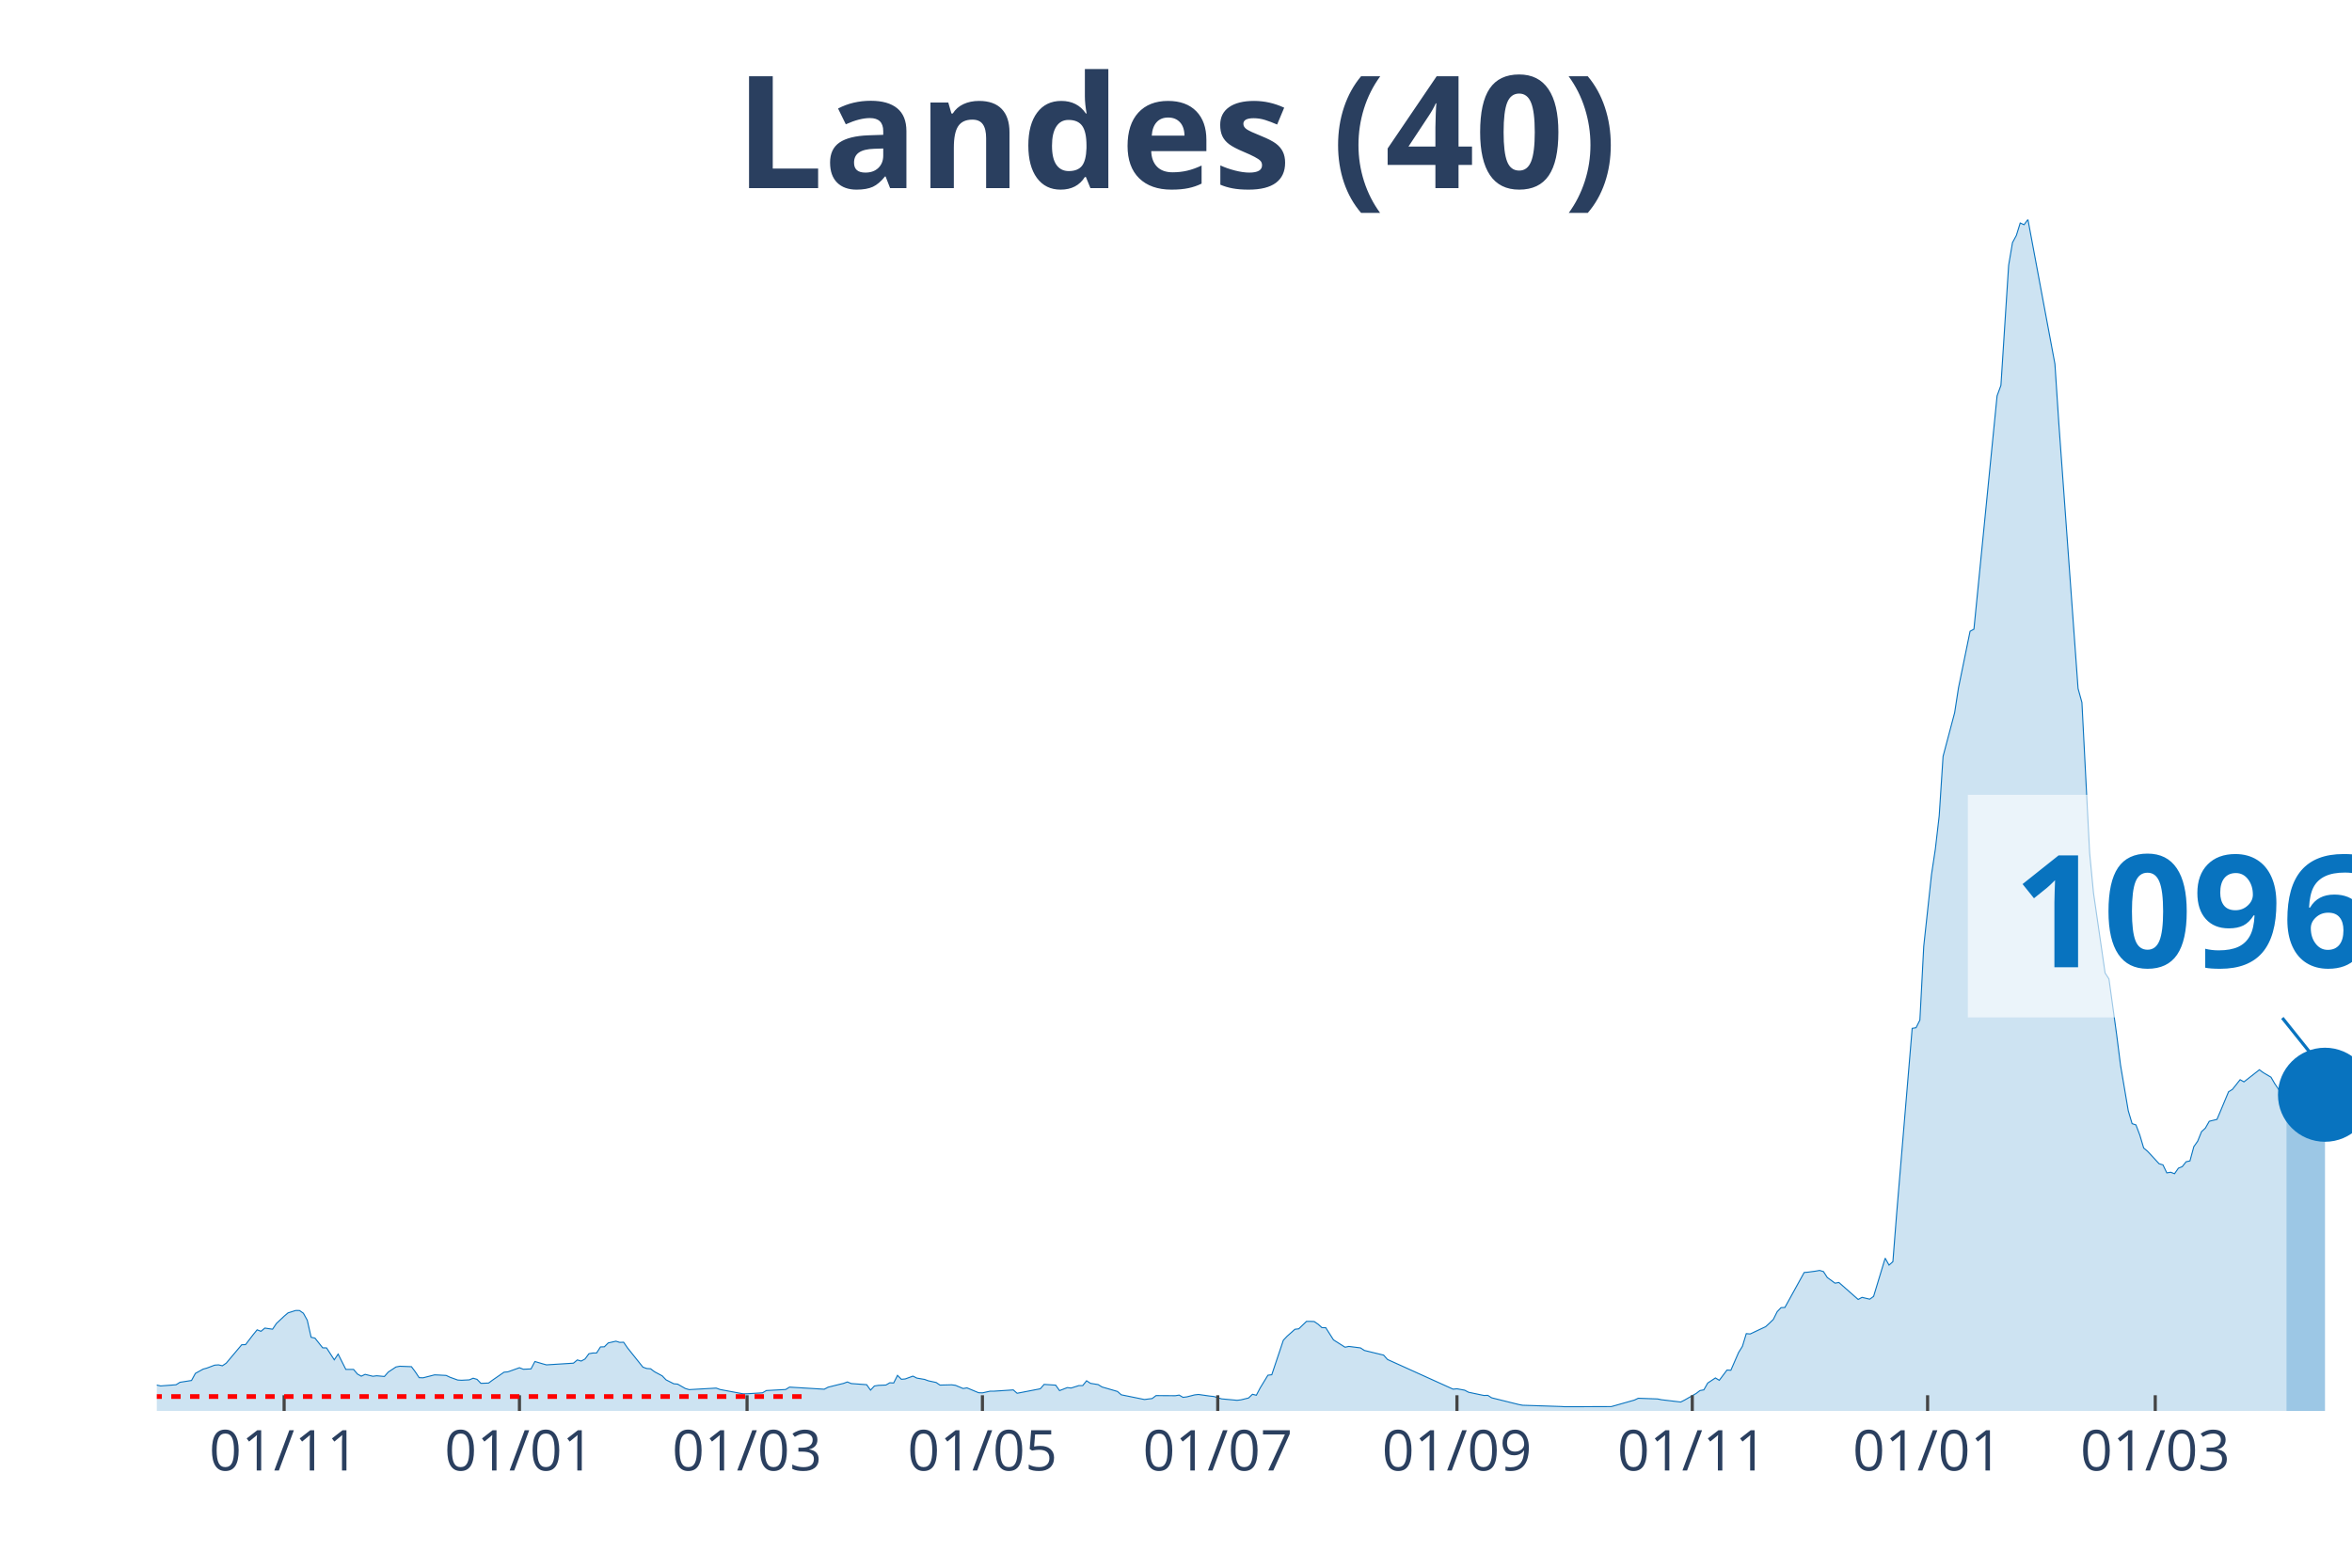
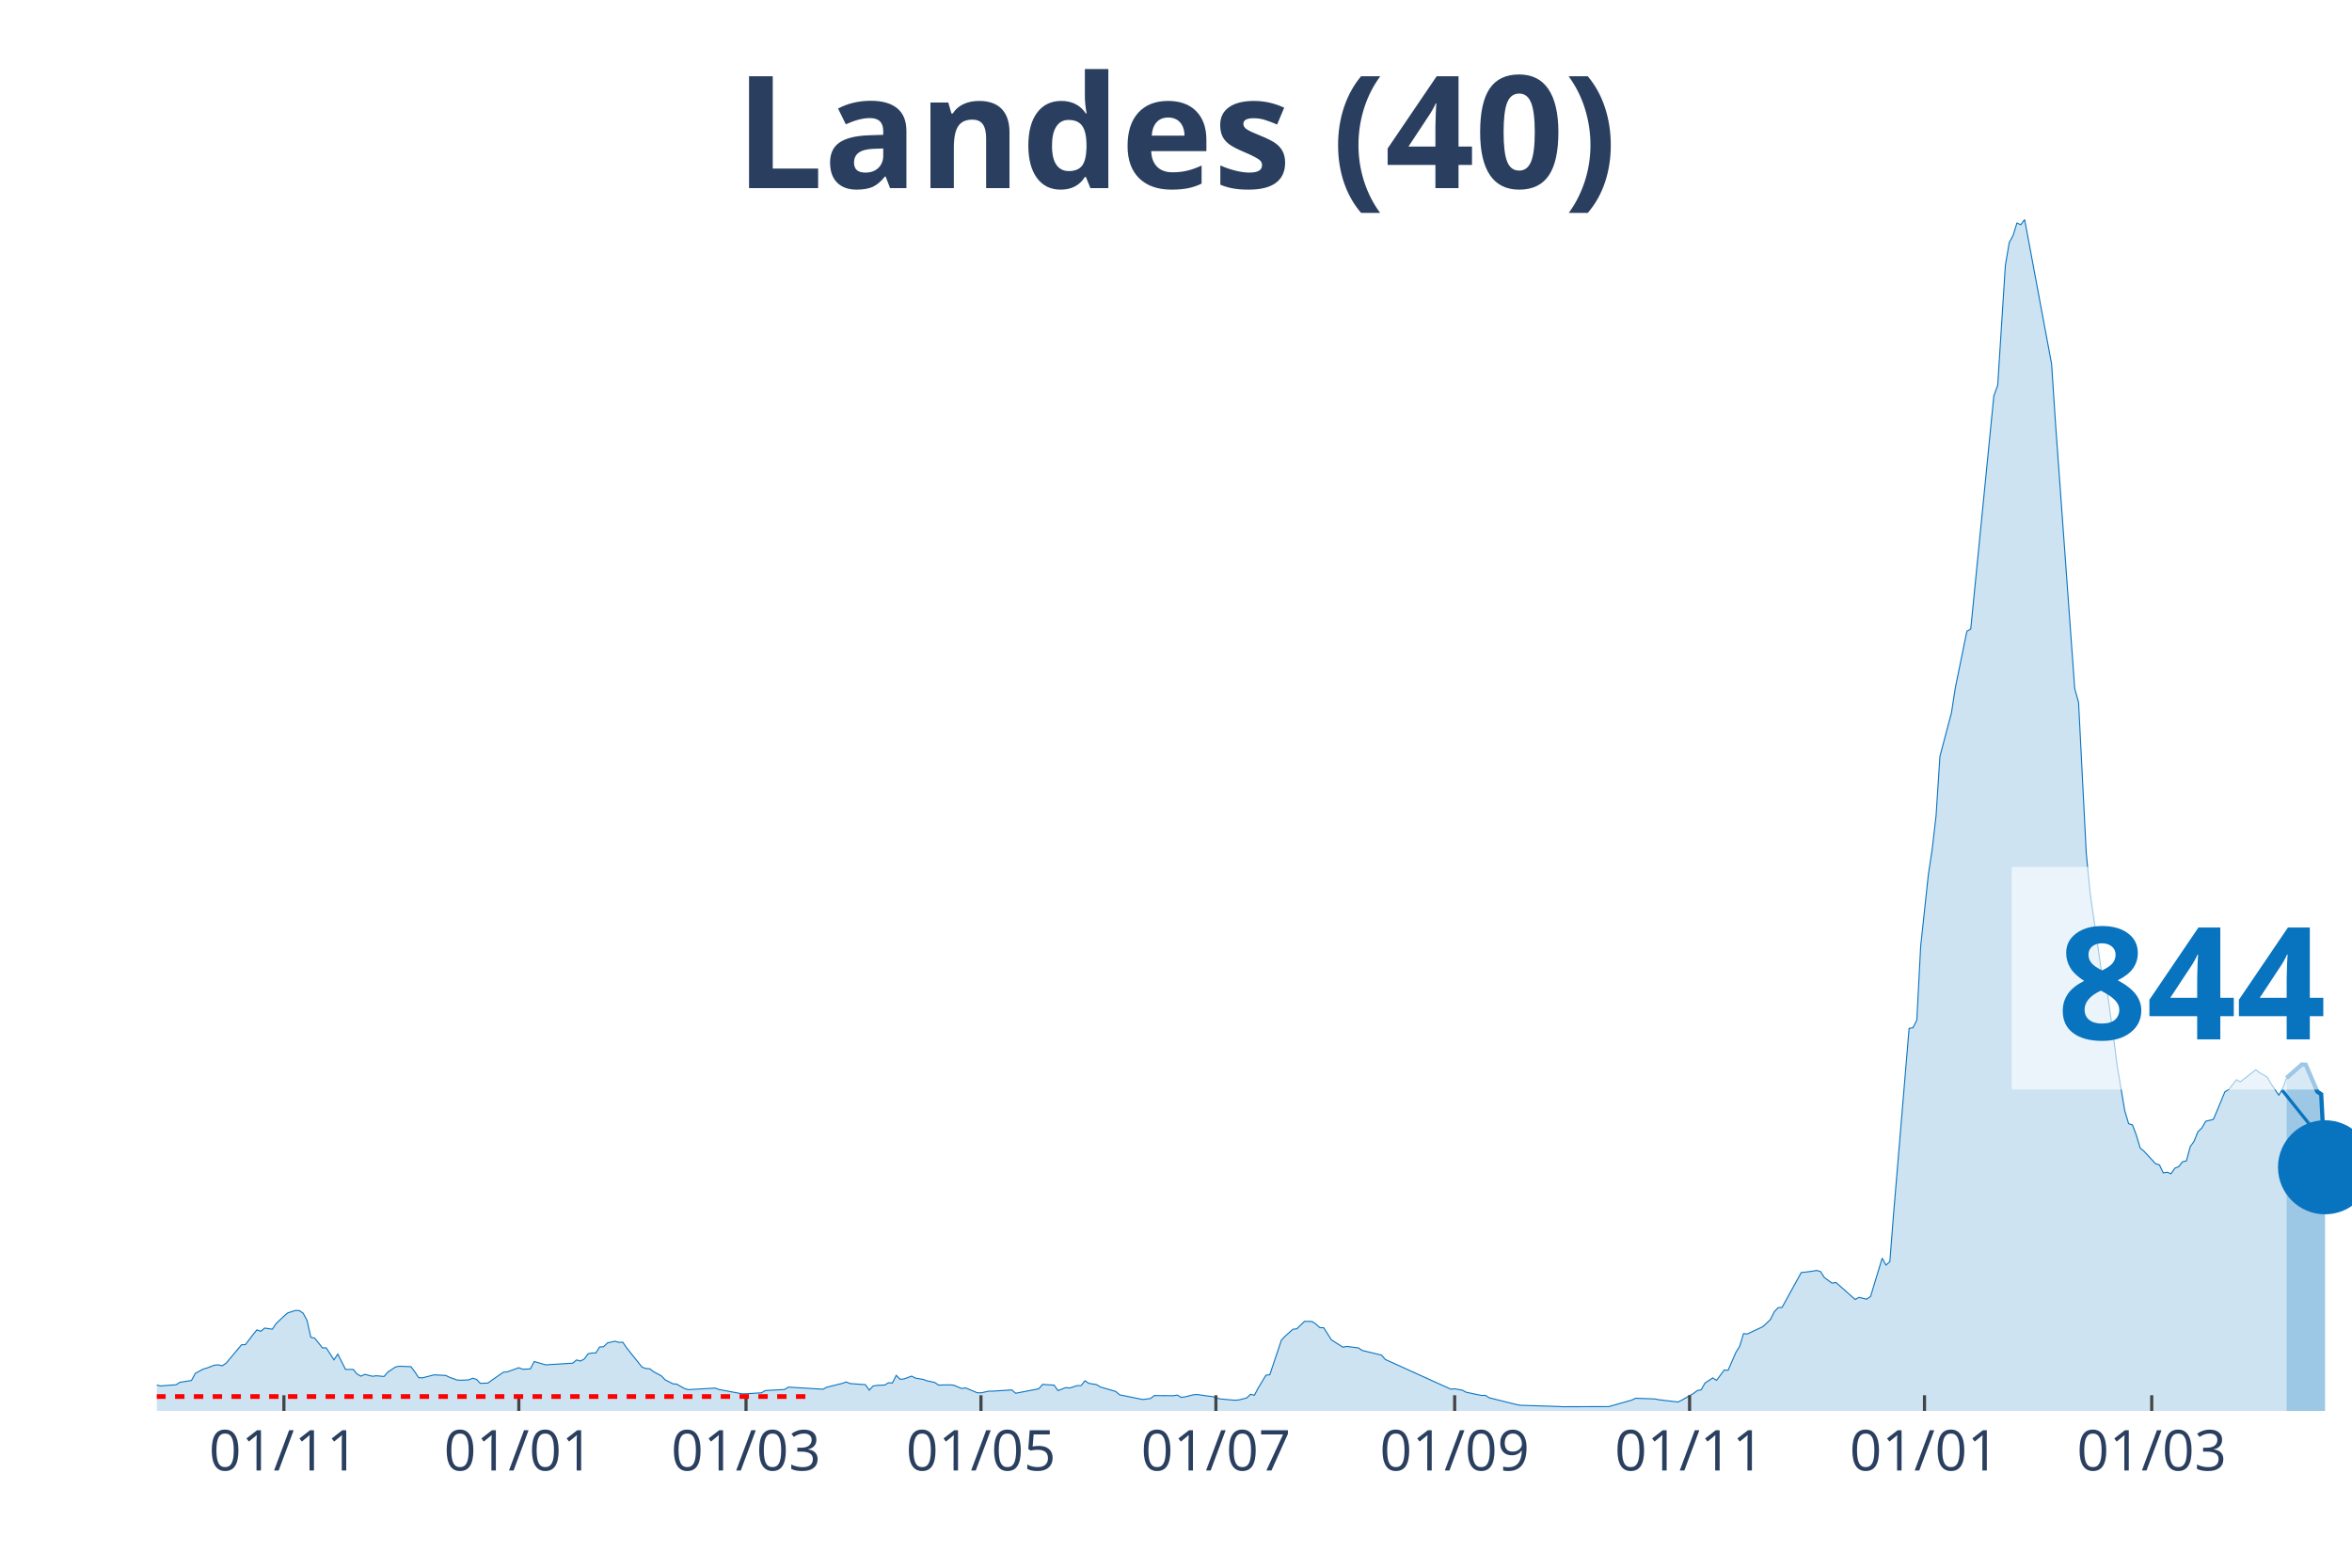
<svg xmlns="http://www.w3.org/2000/svg" class="main-svg" width="1125" height="750" style="" viewBox="0 0 750 500">
  <rect x="0" y="0" width="750" height="500" style="fill: rgb(0, 0, 0); fill-opacity: 0;" />
-   <defs id="defs-e46f60">
+   <defs id="defs-92aeee">
    <g class="clips">
-       <clipPath id="clipe46f60xyplot" class="plotclip">
+       <clipPath id="clip92aeeexyplot" class="plotclip">
        <rect width="700" height="380" />
      </clipPath>
-       <clipPath class="axesclip" id="clipe46f60x">
+       <clipPath class="axesclip" id="clip92aeeex">
        <rect x="50" y="0" width="700" height="500" />
      </clipPath>
-       <clipPath class="axesclip" id="clipe46f60y">
+       <clipPath class="axesclip" id="clip92aeeey">
        <rect x="0" y="70" width="750" height="380" />
      </clipPath>
-       <clipPath class="axesclip" id="clipe46f60xy">
+       <clipPath class="axesclip" id="clip92aeeexy">
        <rect x="50" y="70" width="700" height="380" />
      </clipPath>
    </g>
    <g class="gradients" />
  </defs>
  <g class="bglayer">
    <rect class="bg" x="50" y="70" width="700" height="380" style="fill: rgb(0, 0, 0); fill-opacity: 0; stroke-width: 0;" />
  </g>
  <g class="layer-below">
    <g class="imagelayer" />
    <g class="shapelayer" />
  </g>
  <g class="cartesianlayer">
    <g class="subplot xy">
      <g class="layer-subplot">
        <g class="shapelayer" />
        <g class="imagelayer" />
      </g>
      <g class="gridlayer">
        <g class="x">
-           <path class="xgrid crisp" transform="translate(90.6,0)" d="M0,70v380" style="stroke: rgb(255, 255, 255); stroke-opacity: 1; stroke-width: 1px;" />
-           <path class="xgrid crisp" transform="translate(165.64,0)" d="M0,70v380" style="stroke: rgb(255, 255, 255); stroke-opacity: 1; stroke-width: 1px;" />
-           <path class="xgrid crisp" transform="translate(238.22,0)" d="M0,70v380" style="stroke: rgb(255, 255, 255); stroke-opacity: 1; stroke-width: 1px;" />
-           <path class="xgrid crisp" transform="translate(313.27,0)" d="M0,70v380" style="stroke: rgb(255, 255, 255); stroke-opacity: 1; stroke-width: 1px;" />
-           <path class="xgrid crisp" transform="translate(388.31,0)" d="M0,70v380" style="stroke: rgb(255, 255, 255); stroke-opacity: 1; stroke-width: 1px;" />
-           <path class="xgrid crisp" transform="translate(464.59,0)" d="M0,70v380" style="stroke: rgb(255, 255, 255); stroke-opacity: 1; stroke-width: 1px;" />
-           <path class="xgrid crisp" transform="translate(539.63,0)" d="M0,70v380" style="stroke: rgb(255, 255, 255); stroke-opacity: 1; stroke-width: 1px;" />
-           <path class="xgrid crisp" transform="translate(614.67,0)" d="M0,70v380" style="stroke: rgb(255, 255, 255); stroke-opacity: 1; stroke-width: 1px;" />
-           <path class="xgrid crisp" transform="translate(687.26,0)" d="M0,70v380" style="stroke: rgb(255, 255, 255); stroke-opacity: 1; stroke-width: 1px;" />
+           <path class="xgrid crisp" transform="translate(90.53,0)" d="M0,70v380" style="stroke: rgb(255, 255, 255); stroke-opacity: 1; stroke-width: 1px;" />
+           <path class="xgrid crisp" transform="translate(165.44,0)" d="M0,70v380" style="stroke: rgb(255, 255, 255); stroke-opacity: 1; stroke-width: 1px;" />
+           <path class="xgrid crisp" transform="translate(237.89,0)" d="M0,70v380" style="stroke: rgb(255, 255, 255); stroke-opacity: 1; stroke-width: 1px;" />
+           <path class="xgrid crisp" transform="translate(312.81,0)" d="M0,70v380" style="stroke: rgb(255, 255, 255); stroke-opacity: 1; stroke-width: 1px;" />
+           <path class="xgrid crisp" transform="translate(387.72,0)" d="M0,70v380" style="stroke: rgb(255, 255, 255); stroke-opacity: 1; stroke-width: 1px;" />
+           <path class="xgrid crisp" transform="translate(463.86,0)" d="M0,70v380" style="stroke: rgb(255, 255, 255); stroke-opacity: 1; stroke-width: 1px;" />
+           <path class="xgrid crisp" transform="translate(538.77,0)" d="M0,70v380" style="stroke: rgb(255, 255, 255); stroke-opacity: 1; stroke-width: 1px;" />
+           <path class="xgrid crisp" transform="translate(613.68,0)" d="M0,70v380" style="stroke: rgb(255, 255, 255); stroke-opacity: 1; stroke-width: 1px;" />
+           <path class="xgrid crisp" transform="translate(686.14,0)" d="M0,70v380" style="stroke: rgb(255, 255, 255); stroke-opacity: 1; stroke-width: 1px;" />
        </g>
        <g class="y" />
      </g>
      <g class="zerolinelayer" />
      <path class="xlines-below" />
      <path class="ylines-below" />
      <g class="overlines-below" />
      <g class="xaxislayer-below" />
      <g class="yaxislayer-below" />
      <g class="overaxes-below" />
-       <g class="plot" transform="translate(50, 70)" clip-path="url('#clipe46f60xyplot')">
+       <g class="plot" transform="translate(50, 70)" clip-path="url('#clip92aeeexyplot')">
        <g class="scatterlayer mlayer">
-           <g class="trace scatter trace8efc7c" style="stroke-miterlimit: 2;">
+           <g class="trace scatter trace69feb9" style="stroke-miterlimit: 2;">
            <g class="fills">
              <g>
-                 <path class="js-fill" d="M679.09,380L-167.31,380L-167.31,379.78L-49.21,378.79L-47.98,378.62L-30.76,375.87L-29.53,375.47L-25.83,373.75L-24.6,373.84L-20.91,373.1L-19.68,372.88L-15.99,372.05L-14.76,371.96L-12.3,371.43L-11.07,372.23L-4.92,372.68L-3.69,372.88L0,371.76L1.23,372.03L6.15,371.65L7.38,370.87L11.07,370.29L12.3,368.03L14.76,366.67L15.99,366.33L18.45,365.4L19.68,365.31L20.91,365.6L22.14,364.77L27.07,358.9L28.3,358.85L30.76,355.64L31.99,354.14L33.22,354.61L34.45,353.58L36.91,353.94L38.14,352.11L40.6,349.79L41.83,348.74L44.29,347.96L45.52,347.98L46.75,348.85L47.98,351.08L49.21,356.51L50.44,356.78L52.9,359.88L54.13,359.9L56.59,363.7L57.82,361.87L60.28,366.76L61.51,366.76L62.74,366.76L63.97,368.23L65.2,368.92L66.43,368.34L68.89,368.95L70.12,368.79L72.58,369.01L73.81,367.61L76.27,365.98L77.5,365.75L81.2,365.89L82.43,367.54L83.66,369.39L84.89,369.44L88.58,368.5L89.81,368.55L92.27,368.68L93.5,369.26L95.96,370.15L97.19,370.22L99.65,370.09L100.88,369.57L102.11,369.93L103.34,371.2L105.8,371.11L107.03,370.2L110.72,367.65L111.95,367.54L115.64,366.22L116.87,366.71L119.33,366.6L120.56,364.24L123.02,364.97L124.25,365.31L132.86,364.77L134.09,363.74L135.33,364.1L136.56,363.43L137.79,361.76L139.02,361.53L140.25,361.51L141.48,359.59L142.71,359.55L143.94,358.32L146.4,357.76L147.63,358.14L148.86,358.09L150.09,359.88L155.01,366.04L156.24,366.47L157.47,366.56L158.7,367.5L161.16,368.81L162.39,370.09L164.85,371.34L166.08,371.45L168.54,372.85L169.77,373.21L178.38,372.72L179.61,373.17L186.99,374.55L188.22,374.53L193.15,374.22L194.38,373.5L200.53,373.17L201.76,372.41L212.83,373.08L214.06,372.43L217.75,371.51L218.98,371.22L220.21,370.76L221.44,371.27L226.36,371.63L227.59,373.37L228.82,372.05L230.05,371.85L232.51,371.74L233.74,371.02L234.97,371.09L236.2,368.66L237.43,369.91L238.66,369.8L241.12,368.9L242.36,369.53L244.82,369.95L246.05,370.4L248.51,370.93L249.74,371.76L253.43,371.67L254.66,371.83L257.12,372.85L258.35,372.65L262.04,374.19L263.27,374.24L265.73,373.7L266.96,373.7L273.11,373.3L274.34,374.37L281.72,372.94L282.95,371.54L286.64,371.78L287.87,373.52L290.33,372.56L291.56,372.7L294.02,371.92L295.25,371.92L296.49,370.38L297.72,371.2L300.18,371.6L301.41,372.36L306.33,373.79L307.56,374.86L314.94,376.36L316.17,376.2L317.4,376.05L318.63,375.11L324.78,375.15L326.01,374.95L327.24,375.67L328.47,375.51L330.93,374.89L332.16,374.75L335.85,375.27L337.08,375.4L339.54,376.16L340.77,376.27L344.46,376.61L345.69,376.47L348.15,375.87L349.38,374.69L350.62,375L351.85,372.65L354.31,368.61L355.54,368.46L359.23,357.45L360.46,356.15L362.92,353.96L364.15,353.81L366.61,351.44L367.84,351.44L369.07,351.49L370.3,352.33L371.53,353.43L372.76,353.47L375.22,357.34L376.45,358.12L378.91,359.68L380.14,359.43L383.83,359.9L385.06,360.71L391.21,362.2L392.44,363.59L413.36,373.06L414.59,372.94L417.05,373.39L418.28,374.04L421.97,374.82L423.2,375.07L424.43,375.04L425.66,375.82L434.27,377.95L435.5,378.19L447.8,378.59L449.03,378.66L463.8,378.62L465.03,378.28L471.18,376.54L472.41,375.96L478.56,376.18L479.79,376.43L485.94,377.16L487.17,376.54L490.86,374.44L492.09,373.5L493.32,373.28L494.55,371.11L497.01,369.48L498.24,370.24L500.7,366.96L501.93,367.03L504.39,361.38L505.62,359.39L506.85,355.35L508.08,355.46L513.01,353.14L514.24,352.02L515.47,350.82L516.7,348.36L517.93,347.06L519.16,347L525.31,335.85L526.54,335.74L529,335.41L530.23,335.19L531.46,335.56L532.69,337.46L535.15,339.25L536.38,339.03L542.53,344.45L543.76,343.78L546.22,344.36L547.45,343.47L551.14,331.28L552.37,333.49L553.6,332.39L554.83,316.67L559.75,257.99L560.98,257.79L562.21,255.34L563.44,231.8L565.91,208.94L567.14,200.79L568.37,190.16L569.6,171.24L573.29,157.31L574.52,149.36L578.21,131.34L579.44,130.67L586.82,56.27L588.05,52.9L590.51,14.6L591.74,7.37L592.97,5.09L594.2,1.12L595.43,1.67L596.66,0L605.27,46.09L606.5,64.8L612.65,149.61L613.88,154.05L616.34,202.08L617.57,214.81L621.27,240.33L622.5,242.23L624.96,260.05L626.19,269.72L628.65,284.25L629.88,288.38L631.11,288.78L632.34,292.02L633.57,296.15L634.8,297.18L638.49,301.16L639.72,301.53L640.95,304.08L642.18,303.88L643.41,304.35L644.64,302.58L645.87,302.09L647.1,300.53L648.33,300.26L649.56,295.71L650.79,293.97L652.02,290.93L653.25,289.79L654.48,287.62L656.94,287.02L658.17,284.12L660.63,278.22L661.86,277.46L664.32,274.36L665.55,275.05L670.47,271.19L671.7,272.1L674.17,273.56L675.4,275.68L677.86,279.29L679.09,277.2" style="fill: rgb(8, 115, 191); fill-opacity: 0.2; stroke-width: 0;" />
+                 <path class="js-fill" d="M679.12,380L-167.02,380L-167.02,379.78L-49.12,378.79L-47.89,378.62L-30.7,375.87L-29.47,375.47L-25.79,373.75L-24.56,373.84L-20.88,373.1L-19.65,372.88L-15.96,372.05L-14.74,371.96L-12.28,371.43L-11.05,372.23L-4.91,372.68L-3.68,372.88L0,371.76L1.23,372.03L6.14,371.65L7.37,370.87L11.05,370.29L12.28,368.03L14.74,366.67L15.96,366.33L18.42,365.4L19.65,365.31L20.88,365.6L22.11,364.77L27.02,358.9L28.25,358.85L30.7,355.64L31.93,354.14L33.16,354.61L34.39,353.58L36.84,353.94L38.07,352.11L40.53,349.79L41.75,348.74L44.21,347.96L45.44,347.98L46.67,348.85L47.89,351.08L49.12,356.51L50.35,356.78L52.81,359.88L54.04,359.9L56.49,363.7L57.72,361.87L60.18,366.76L61.4,366.76L62.63,366.76L63.86,368.23L65.09,368.92L66.32,368.34L68.77,368.95L70,368.79L72.46,369.01L73.68,367.61L76.14,365.98L77.37,365.75L81.05,365.89L82.28,367.54L83.51,369.39L84.74,369.44L88.42,368.5L89.65,368.55L92.11,368.68L93.33,369.26L95.79,370.15L97.02,370.22L99.47,370.09L100.7,369.57L101.93,369.93L103.16,371.2L105.61,371.11L106.84,370.2L110.53,367.65L111.75,367.54L115.44,366.22L116.67,366.71L119.12,366.6L120.35,364.24L122.81,364.97L124.04,365.31L132.63,364.77L133.86,363.74L135.09,364.1L136.32,363.43L137.54,361.76L138.77,361.53L140,361.51L141.23,359.59L142.46,359.55L143.68,358.32L146.14,357.76L147.37,358.14L148.6,358.09L149.82,359.88L154.74,366.04L155.96,366.47L157.19,366.56L158.42,367.5L160.88,368.81L162.11,370.09L164.56,371.34L165.79,371.45L168.25,372.85L169.47,373.21L178.07,372.72L179.3,373.17L186.67,374.55L187.89,374.53L192.81,374.22L194.04,373.5L200.18,373.17L201.4,372.41L212.46,373.08L213.68,372.43L217.37,371.51L218.6,371.22L219.82,370.76L221.05,371.27L225.96,371.63L227.19,373.37L228.42,372.05L229.65,371.85L232.11,371.74L233.33,371.02L234.56,371.09L235.79,368.66L237.02,369.91L238.25,369.8L240.7,368.9L241.93,369.53L244.39,369.95L245.61,370.4L248.07,370.93L249.3,371.76L252.98,371.67L254.21,371.83L256.67,372.85L257.89,372.65L261.58,374.19L262.81,374.24L265.26,373.7L266.49,373.7L272.63,373.3L273.86,374.37L281.23,372.94L282.46,371.54L286.14,371.78L287.37,373.52L289.82,372.56L291.05,372.7L293.51,371.92L294.74,371.92L295.96,370.38L297.19,371.2L299.65,371.6L300.88,372.36L305.79,373.79L307.02,374.86L314.39,376.36L315.61,376.2L316.84,376.05L318.07,375.11L324.21,375.15L325.44,374.95L326.67,375.67L327.89,375.51L330.35,374.89L331.58,374.75L335.26,375.27L336.49,375.4L338.95,376.16L340.18,376.27L343.86,376.61L345.09,376.47L347.54,375.87L348.77,374.69L350,375L351.23,372.65L353.68,368.61L354.91,368.46L358.6,357.45L359.82,356.15L362.28,353.96L363.51,353.81L365.96,351.44L367.19,351.44L368.42,351.49L369.65,352.33L370.88,353.43L372.11,353.47L374.56,357.34L375.79,358.12L378.25,359.68L379.47,359.43L383.16,359.9L384.39,360.71L390.53,362.2L391.75,363.59L412.63,373.06L413.86,372.94L416.32,373.39L417.54,374.04L421.23,374.82L422.46,375.07L423.68,375.04L424.91,375.82L433.51,377.95L434.74,378.19L447.02,378.59L448.25,378.66L462.98,378.62L464.21,378.28L470.35,376.54L471.58,375.96L477.72,376.18L478.95,376.43L485.09,377.16L486.32,376.54L490,374.44L491.23,373.5L492.46,373.28L493.68,371.11L496.14,369.48L497.37,370.24L499.82,366.96L501.05,367.03L503.51,361.38L504.74,359.39L505.96,355.35L507.19,355.46L512.11,353.14L513.33,352.02L514.56,350.82L515.79,348.36L517.02,347.06L518.25,347L524.39,335.85L525.61,335.74L528.07,335.41L529.3,335.19L530.53,335.56L531.75,337.46L534.21,339.25L535.44,339.03L541.58,344.45L542.81,343.78L545.26,344.36L546.49,343.47L550.18,331.28L551.4,333.49L552.63,332.39L553.86,316.67L558.77,257.99L560,257.79L561.23,255.34L562.46,231.8L564.91,208.94L566.14,200.79L567.37,190.16L568.6,171.24L572.28,157.31L573.51,149.36L577.19,131.34L578.42,130.67L585.79,56.27L587.02,52.9L589.47,14.6L590.7,7.37L591.93,5.09L593.16,1.12L594.39,1.67L595.61,0L604.21,46.09L605.44,64.8L611.58,149.61L612.81,154.05L615.26,202.08L616.49,214.81L620.18,240.33L621.4,242.23L623.86,260.05L625.09,269.72L627.54,284.25L628.77,288.38L630,288.78L631.23,292.02L632.46,296.15L633.68,297.18L637.37,301.16L638.6,301.53L639.82,304.08L641.05,303.88L642.28,304.35L643.51,302.58L644.74,302.09L645.96,300.53L647.19,300.26L648.42,295.71L649.65,293.97L650.88,290.93L652.11,289.79L653.33,287.62L655.79,287.02L657.02,284.12L659.47,278.22L660.7,277.46L663.16,274.36L664.39,275.05L669.3,271.19L670.53,272.1L672.98,273.56L674.21,275.68L676.67,279.29L677.89,277.2L679.12,273.8" style="fill: rgb(8, 115, 191); fill-opacity: 0.2; stroke-width: 0;" />
              </g>
            </g>
            <g class="errorbars" />
            <g class="lines">
-               <path class="js-line" d="M-167.31,379.78L-49.21,378.79L-47.98,378.62L-30.76,375.87L-29.53,375.47L-25.83,373.75L-24.6,373.84L-20.91,373.1L-19.68,372.88L-15.99,372.05L-14.76,371.96L-12.3,371.43L-11.07,372.23L-4.92,372.68L-3.69,372.88L0,371.76L1.23,372.03L6.15,371.65L7.38,370.87L11.07,370.29L12.3,368.03L14.76,366.67L15.99,366.33L18.45,365.4L19.68,365.31L20.91,365.6L22.14,364.77L27.07,358.9L28.3,358.85L30.76,355.64L31.99,354.14L33.22,354.61L34.45,353.58L36.91,353.94L38.14,352.11L40.6,349.79L41.83,348.74L44.29,347.96L45.52,347.98L46.75,348.85L47.98,351.08L49.21,356.51L50.44,356.78L52.9,359.88L54.13,359.9L56.59,363.7L57.82,361.87L60.28,366.76L61.51,366.76L62.74,366.76L63.97,368.23L65.2,368.92L66.43,368.34L68.89,368.95L70.12,368.79L72.58,369.01L73.81,367.61L76.27,365.98L77.5,365.75L81.2,365.89L82.43,367.54L83.66,369.39L84.89,369.44L88.58,368.5L89.81,368.55L92.27,368.68L93.5,369.26L95.96,370.15L97.19,370.22L99.65,370.09L100.88,369.57L102.11,369.93L103.34,371.2L105.8,371.11L107.03,370.2L110.72,367.65L111.95,367.54L115.64,366.22L116.87,366.71L119.33,366.6L120.56,364.24L123.02,364.97L124.25,365.31L132.86,364.77L134.09,363.74L135.33,364.1L136.56,363.43L137.79,361.76L139.02,361.53L140.25,361.51L141.48,359.59L142.71,359.55L143.94,358.32L146.4,357.76L147.63,358.14L148.86,358.09L150.09,359.88L155.01,366.04L156.24,366.47L157.47,366.56L158.7,367.5L161.16,368.81L162.39,370.09L164.85,371.34L166.08,371.45L168.54,372.85L169.77,373.21L178.38,372.72L179.61,373.17L186.99,374.55L188.22,374.53L193.15,374.22L194.38,373.5L200.53,373.17L201.76,372.41L212.83,373.08L214.06,372.43L217.75,371.51L218.98,371.22L220.21,370.76L221.44,371.27L226.36,371.63L227.59,373.37L228.82,372.05L230.05,371.85L232.51,371.74L233.74,371.02L234.97,371.09L236.2,368.66L237.43,369.91L238.66,369.8L241.12,368.9L242.36,369.53L244.82,369.95L246.05,370.4L248.51,370.93L249.74,371.76L253.43,371.67L254.66,371.83L257.12,372.85L258.35,372.65L262.04,374.19L263.27,374.24L265.73,373.7L266.96,373.7L273.11,373.3L274.34,374.37L281.72,372.94L282.95,371.54L286.64,371.78L287.87,373.52L290.33,372.56L291.56,372.7L294.02,371.92L295.25,371.92L296.49,370.38L297.72,371.2L300.18,371.6L301.41,372.36L306.33,373.79L307.56,374.86L314.94,376.36L316.17,376.2L317.4,376.05L318.63,375.11L324.78,375.15L326.01,374.95L327.24,375.67L328.47,375.51L330.93,374.89L332.16,374.75L335.85,375.27L337.08,375.4L339.54,376.16L340.77,376.27L344.46,376.61L345.69,376.47L348.15,375.87L349.38,374.69L350.62,375L351.85,372.65L354.31,368.61L355.54,368.46L359.23,357.45L360.46,356.15L362.92,353.96L364.15,353.81L366.61,351.44L367.84,351.44L369.07,351.49L370.3,352.33L371.53,353.43L372.76,353.47L375.22,357.34L376.45,358.12L378.91,359.68L380.14,359.43L383.83,359.9L385.06,360.71L391.21,362.2L392.44,363.59L413.36,373.06L414.59,372.94L417.05,373.39L418.28,374.04L421.97,374.82L423.2,375.07L424.43,375.04L425.66,375.82L434.27,377.95L435.5,378.19L447.8,378.59L449.03,378.66L463.8,378.62L465.03,378.28L471.18,376.54L472.41,375.96L478.56,376.18L479.79,376.43L485.94,377.16L487.17,376.54L490.86,374.44L492.09,373.5L493.32,373.28L494.55,371.11L497.01,369.48L498.24,370.24L500.7,366.96L501.93,367.03L504.39,361.38L505.62,359.39L506.85,355.35L508.08,355.46L513.01,353.14L514.24,352.02L515.47,350.82L516.7,348.36L517.93,347.06L519.16,347L525.31,335.85L526.54,335.74L529,335.41L530.23,335.19L531.46,335.56L532.69,337.46L535.15,339.25L536.38,339.03L542.53,344.45L543.76,343.78L546.22,344.36L547.45,343.47L551.14,331.28L552.37,333.49L553.6,332.39L554.83,316.67L559.75,257.99L560.98,257.79L562.21,255.34L563.44,231.8L565.91,208.94L567.14,200.79L568.37,190.16L569.6,171.24L573.29,157.31L574.52,149.36L578.21,131.34L579.44,130.67L586.82,56.27L588.05,52.9L590.51,14.6L591.74,7.37L592.97,5.09L594.2,1.12L595.43,1.67L596.66,0L605.27,46.09L606.5,64.8L612.65,149.61L613.88,154.05L616.34,202.08L617.57,214.81L621.27,240.33L622.5,242.23L624.96,260.05L626.19,269.72L628.65,284.25L629.88,288.38L631.11,288.78L632.34,292.02L633.57,296.15L634.8,297.18L638.49,301.16L639.72,301.53L640.95,304.08L642.18,303.88L643.41,304.35L644.64,302.58L645.87,302.09L647.1,300.53L648.33,300.26L649.56,295.71L650.79,293.97L652.02,290.93L653.25,289.79L654.48,287.62L656.94,287.02L658.17,284.12L660.63,278.22L661.86,277.46L664.32,274.36L665.55,275.05L670.47,271.19L671.7,272.1L674.17,273.56L675.4,275.68L677.86,279.29L679.09,277.2" style="vector-effect: non-scaling-stroke; fill: none; stroke: rgb(8, 115, 191); stroke-opacity: 1; stroke-width: 0.5px; opacity: 1;" />
+               <path class="js-line" d="M-167.02,379.78L-49.12,378.79L-47.89,378.62L-30.7,375.87L-29.47,375.47L-25.79,373.75L-24.56,373.84L-20.88,373.1L-19.65,372.88L-15.96,372.05L-14.74,371.96L-12.28,371.43L-11.05,372.23L-4.91,372.68L-3.68,372.88L0,371.76L1.23,372.03L6.14,371.65L7.37,370.87L11.05,370.29L12.28,368.03L14.74,366.67L15.96,366.33L18.42,365.4L19.65,365.31L20.88,365.6L22.11,364.77L27.02,358.9L28.25,358.85L30.7,355.64L31.93,354.14L33.16,354.61L34.39,353.58L36.84,353.94L38.07,352.11L40.53,349.79L41.75,348.74L44.21,347.96L45.44,347.98L46.67,348.85L47.89,351.08L49.12,356.51L50.35,356.78L52.81,359.88L54.04,359.9L56.49,363.7L57.72,361.87L60.18,366.76L61.4,366.76L62.63,366.76L63.86,368.23L65.09,368.92L66.32,368.34L68.77,368.95L70,368.79L72.46,369.01L73.68,367.61L76.14,365.98L77.37,365.75L81.05,365.89L82.28,367.54L83.51,369.39L84.74,369.44L88.42,368.5L89.65,368.55L92.11,368.68L93.33,369.26L95.79,370.15L97.02,370.22L99.47,370.09L100.7,369.57L101.93,369.93L103.16,371.2L105.61,371.11L106.84,370.2L110.53,367.65L111.75,367.54L115.44,366.22L116.67,366.71L119.12,366.6L120.35,364.24L122.81,364.97L124.04,365.31L132.63,364.77L133.86,363.74L135.09,364.1L136.32,363.43L137.54,361.76L138.77,361.53L140,361.51L141.23,359.59L142.46,359.55L143.68,358.32L146.14,357.76L147.37,358.14L148.6,358.09L149.82,359.88L154.74,366.04L155.96,366.47L157.19,366.56L158.42,367.5L160.88,368.81L162.11,370.09L164.56,371.34L165.79,371.45L168.25,372.85L169.47,373.21L178.07,372.72L179.3,373.17L186.67,374.55L187.89,374.53L192.81,374.22L194.04,373.5L200.18,373.17L201.4,372.41L212.46,373.08L213.68,372.43L217.37,371.51L218.6,371.22L219.82,370.76L221.05,371.27L225.96,371.63L227.19,373.37L228.42,372.05L229.65,371.85L232.11,371.74L233.33,371.02L234.56,371.09L235.79,368.66L237.02,369.91L238.25,369.8L240.7,368.9L241.93,369.53L244.39,369.95L245.61,370.4L248.07,370.93L249.3,371.76L252.98,371.67L254.21,371.83L256.67,372.85L257.89,372.65L261.58,374.19L262.81,374.24L265.26,373.7L266.49,373.7L272.63,373.3L273.86,374.37L281.23,372.94L282.46,371.54L286.14,371.78L287.37,373.52L289.82,372.56L291.05,372.7L293.51,371.92L294.74,371.92L295.96,370.38L297.19,371.2L299.65,371.6L300.88,372.36L305.79,373.79L307.02,374.86L314.39,376.36L315.61,376.2L316.84,376.05L318.07,375.11L324.21,375.15L325.44,374.95L326.67,375.67L327.89,375.51L330.35,374.89L331.58,374.75L335.26,375.27L336.49,375.4L338.95,376.16L340.18,376.27L343.86,376.61L345.09,376.47L347.54,375.87L348.77,374.69L350,375L351.23,372.65L353.68,368.61L354.91,368.46L358.6,357.45L359.82,356.15L362.28,353.96L363.51,353.81L365.96,351.44L367.19,351.44L368.42,351.49L369.65,352.33L370.88,353.43L372.11,353.47L374.56,357.34L375.79,358.12L378.25,359.68L379.47,359.43L383.16,359.9L384.39,360.71L390.53,362.2L391.75,363.59L412.63,373.06L413.86,372.94L416.32,373.39L417.54,374.04L421.23,374.82L422.46,375.07L423.68,375.04L424.91,375.82L433.51,377.95L434.74,378.19L447.02,378.59L448.25,378.66L462.98,378.62L464.21,378.28L470.35,376.54L471.58,375.96L477.72,376.18L478.95,376.43L485.09,377.16L486.32,376.54L490,374.44L491.23,373.5L492.46,373.28L493.68,371.11L496.14,369.48L497.37,370.24L499.82,366.96L501.05,367.03L503.51,361.38L504.74,359.39L505.96,355.35L507.19,355.46L512.11,353.14L513.33,352.02L514.56,350.82L515.79,348.36L517.02,347.06L518.25,347L524.39,335.85L525.61,335.74L528.07,335.41L529.3,335.19L530.53,335.56L531.75,337.46L534.21,339.25L535.44,339.03L541.58,344.45L542.81,343.78L545.26,344.36L546.49,343.47L550.18,331.28L551.4,333.49L552.63,332.39L553.86,316.67L558.77,257.99L560,257.79L561.23,255.34L562.46,231.8L564.91,208.94L566.14,200.79L567.37,190.16L568.6,171.24L572.28,157.31L573.51,149.36L577.19,131.34L578.42,130.67L585.79,56.27L587.02,52.9L589.47,14.6L590.7,7.37L591.93,5.09L593.16,1.12L594.39,1.67L595.61,0L604.21,46.09L605.44,64.8L611.58,149.61L612.81,154.05L615.26,202.08L616.49,214.81L620.18,240.33L621.4,242.23L623.86,260.05L625.09,269.72L627.54,284.25L628.77,288.38L630,288.78L631.23,292.02L632.46,296.15L633.68,297.18L637.37,301.16L638.6,301.53L639.82,304.08L641.05,303.88L642.28,304.35L643.51,302.58L644.74,302.09L645.96,300.53L647.19,300.26L648.42,295.71L649.65,293.97L650.88,290.93L652.11,289.79L653.33,287.62L655.79,287.02L657.02,284.12L659.47,278.22L660.7,277.46L663.16,274.36L664.39,275.05L669.3,271.19L670.53,272.1L672.98,273.56L674.21,275.68L676.67,279.29L677.89,277.2L679.12,273.8" style="vector-effect: non-scaling-stroke; fill: none; stroke: rgb(8, 115, 191); stroke-opacity: 1; stroke-width: 0.5px; opacity: 1;" />
            </g>
            <g class="points" />
            <g class="text" />
          </g>
-           <g class="trace scatter trace946db9" style="stroke-miterlimit: 2;">
+           <g class="trace scatter trace046420" style="stroke-miterlimit: 2;">
            <g class="fills">
              <g>
-                 <path class="js-fill" d="M691.39,380L679.09,380L679.09,277.2L681.55,272.48L682.78,271.5L685.24,269.54L686.47,269.63L690.16,278.31L691.39,279.16" style="fill: rgb(8, 115, 191); fill-opacity: 0.4; stroke-width: 0;" />
+                 <path class="js-fill" d="M691.4,380L679.12,380L679.12,273.8L684.04,269.49L685.26,269.58L688.95,278.16L690.18,279L691.4,302.29" style="fill: rgb(8, 115, 191); fill-opacity: 0.4; stroke-width: 0;" />
              </g>
            </g>
            <g class="errorbars" />
            <g class="lines">
-               <path class="js-line" d="M679.09,277.2L681.55,272.48L682.78,271.5L685.24,269.54L686.47,269.63L690.16,278.31L691.39,279.16" style="vector-effect: non-scaling-stroke; fill: none; stroke: rgb(8, 115, 191); stroke-opacity: 1; stroke-width: 2px; opacity: 1;" />
+               <path class="js-line" d="M679.12,273.8L684.04,269.49L685.26,269.58L688.95,278.16L690.18,279L691.4,302.29" style="vector-effect: non-scaling-stroke; fill: none; stroke: rgb(8, 115, 191); stroke-opacity: 1; stroke-width: 2px; opacity: 1;" />
            </g>
            <g class="points" />
            <g class="text" />
          </g>
-           <g class="trace scatter tracefa66e0" style="stroke-miterlimit: 2; opacity: 1;">
+           <g class="trace scatter trace0d8faa" style="stroke-miterlimit: 2; opacity: 1;">
            <g class="fills" />
            <g class="errorbars" />
            <g class="lines" />
            <g class="points">
-               <path class="point" transform="translate(691.39,279.16)" d="M15,0A15,15 0 1,1 0,-15A15,15 0 0,1 15,0Z" style="opacity: 1; stroke-width: 0px; fill: rgb(8, 115, 191); fill-opacity: 1;" />
+               <path class="point" transform="translate(691.4,302.29)" d="M15,0A15,15 0 1,1 0,-15A15,15 0 0,1 15,0Z" style="opacity: 1; stroke-width: 0px; fill: rgb(8, 115, 191); fill-opacity: 1;" />
            </g>
            <g class="text" />
          </g>
        </g>
      </g>
      <g class="overplot" />
      <path class="xlines-above crisp" style="fill: none; stroke-width: 1px; stroke: rgb(0, 0, 0); stroke-opacity: 0;" d="" />
      <path class="ylines-above crisp" style="fill: none;" d="M0,0" />
      <g class="overlines-above" />
      <g class="xaxislayer-above">
-         <path class="xtick ticks crisp" d="M0,450v-5" transform="translate(90.6,0)" style="stroke: rgb(68, 68, 68); stroke-opacity: 1; stroke-width: 1px;" />
-         <path class="xtick ticks crisp" d="M0,450v-5" transform="translate(165.64,0)" style="stroke: rgb(68, 68, 68); stroke-opacity: 1; stroke-width: 1px;" />
-         <path class="xtick ticks crisp" d="M0,450v-5" transform="translate(238.22,0)" style="stroke: rgb(68, 68, 68); stroke-opacity: 1; stroke-width: 1px;" />
-         <path class="xtick ticks crisp" d="M0,450v-5" transform="translate(313.27,0)" style="stroke: rgb(68, 68, 68); stroke-opacity: 1; stroke-width: 1px;" />
-         <path class="xtick ticks crisp" d="M0,450v-5" transform="translate(388.31,0)" style="stroke: rgb(68, 68, 68); stroke-opacity: 1; stroke-width: 1px;" />
-         <path class="xtick ticks crisp" d="M0,450v-5" transform="translate(464.59,0)" style="stroke: rgb(68, 68, 68); stroke-opacity: 1; stroke-width: 1px;" />
-         <path class="xtick ticks crisp" d="M0,450v-5" transform="translate(539.63,0)" style="stroke: rgb(68, 68, 68); stroke-opacity: 1; stroke-width: 1px;" />
-         <path class="xtick ticks crisp" d="M0,450v-5" transform="translate(614.67,0)" style="stroke: rgb(68, 68, 68); stroke-opacity: 1; stroke-width: 1px;" />
-         <path class="xtick ticks crisp" d="M0,450v-5" transform="translate(687.26,0)" style="stroke: rgb(68, 68, 68); stroke-opacity: 1; stroke-width: 1px;" />
+         <path class="xtick ticks crisp" d="M0,450v-5" transform="translate(90.53,0)" style="stroke: rgb(68, 68, 68); stroke-opacity: 1; stroke-width: 1px;" />
+         <path class="xtick ticks crisp" d="M0,450v-5" transform="translate(165.44,0)" style="stroke: rgb(68, 68, 68); stroke-opacity: 1; stroke-width: 1px;" />
+         <path class="xtick ticks crisp" d="M0,450v-5" transform="translate(237.89,0)" style="stroke: rgb(68, 68, 68); stroke-opacity: 1; stroke-width: 1px;" />
+         <path class="xtick ticks crisp" d="M0,450v-5" transform="translate(312.81,0)" style="stroke: rgb(68, 68, 68); stroke-opacity: 1; stroke-width: 1px;" />
+         <path class="xtick ticks crisp" d="M0,450v-5" transform="translate(387.72,0)" style="stroke: rgb(68, 68, 68); stroke-opacity: 1; stroke-width: 1px;" />
+         <path class="xtick ticks crisp" d="M0,450v-5" transform="translate(463.86,0)" style="stroke: rgb(68, 68, 68); stroke-opacity: 1; stroke-width: 1px;" />
+         <path class="xtick ticks crisp" d="M0,450v-5" transform="translate(538.77,0)" style="stroke: rgb(68, 68, 68); stroke-opacity: 1; stroke-width: 1px;" />
+         <path class="xtick ticks crisp" d="M0,450v-5" transform="translate(613.68,0)" style="stroke: rgb(68, 68, 68); stroke-opacity: 1; stroke-width: 1px;" />
+         <path class="xtick ticks crisp" d="M0,450v-5" transform="translate(686.14,0)" style="stroke: rgb(68, 68, 68); stroke-opacity: 1; stroke-width: 1px;" />
        <g class="xtick">
-           <text text-anchor="middle" x="0" y="469" transform="translate(90.6,0)" style="font-family: 'Open Sans', verdana, arial, sans-serif; font-size: 18px; fill: rgb(42, 63, 95); fill-opacity: 1; white-space: pre;">01/11</text>
+           <text text-anchor="middle" x="0" y="469" transform="translate(90.53,0)" style="font-family: 'Open Sans', verdana, arial, sans-serif; font-size: 18px; fill: rgb(42, 63, 95); fill-opacity: 1; white-space: pre;">01/11</text>
        </g>
        <g class="xtick">
-           <text text-anchor="middle" x="0" y="469" transform="translate(165.64,0)" style="font-family: 'Open Sans', verdana, arial, sans-serif; font-size: 18px; fill: rgb(42, 63, 95); fill-opacity: 1; white-space: pre;">01/01</text>
+           <text text-anchor="middle" x="0" y="469" transform="translate(165.44,0)" style="font-family: 'Open Sans', verdana, arial, sans-serif; font-size: 18px; fill: rgb(42, 63, 95); fill-opacity: 1; white-space: pre;">01/01</text>
        </g>
        <g class="xtick">
-           <text text-anchor="middle" x="0" y="469" transform="translate(238.22,0)" style="font-family: 'Open Sans', verdana, arial, sans-serif; font-size: 18px; fill: rgb(42, 63, 95); fill-opacity: 1; white-space: pre;">01/03</text>
+           <text text-anchor="middle" x="0" y="469" transform="translate(237.89,0)" style="font-family: 'Open Sans', verdana, arial, sans-serif; font-size: 18px; fill: rgb(42, 63, 95); fill-opacity: 1; white-space: pre;">01/03</text>
        </g>
        <g class="xtick">
-           <text text-anchor="middle" x="0" y="469" transform="translate(313.27,0)" style="font-family: 'Open Sans', verdana, arial, sans-serif; font-size: 18px; fill: rgb(42, 63, 95); fill-opacity: 1; white-space: pre;">01/05</text>
+           <text text-anchor="middle" x="0" y="469" transform="translate(312.81,0)" style="font-family: 'Open Sans', verdana, arial, sans-serif; font-size: 18px; fill: rgb(42, 63, 95); fill-opacity: 1; white-space: pre;">01/05</text>
        </g>
        <g class="xtick">
-           <text text-anchor="middle" x="0" y="469" transform="translate(388.31,0)" style="font-family: 'Open Sans', verdana, arial, sans-serif; font-size: 18px; fill: rgb(42, 63, 95); fill-opacity: 1; white-space: pre;">01/07</text>
+           <text text-anchor="middle" x="0" y="469" transform="translate(387.72,0)" style="font-family: 'Open Sans', verdana, arial, sans-serif; font-size: 18px; fill: rgb(42, 63, 95); fill-opacity: 1; white-space: pre;">01/07</text>
        </g>
        <g class="xtick">
-           <text text-anchor="middle" x="0" y="469" transform="translate(464.59,0)" style="font-family: 'Open Sans', verdana, arial, sans-serif; font-size: 18px; fill: rgb(42, 63, 95); fill-opacity: 1; white-space: pre;">01/09</text>
+           <text text-anchor="middle" x="0" y="469" transform="translate(463.86,0)" style="font-family: 'Open Sans', verdana, arial, sans-serif; font-size: 18px; fill: rgb(42, 63, 95); fill-opacity: 1; white-space: pre;">01/09</text>
        </g>
        <g class="xtick">
-           <text text-anchor="middle" x="0" y="469" transform="translate(539.63,0)" style="font-family: 'Open Sans', verdana, arial, sans-serif; font-size: 18px; fill: rgb(42, 63, 95); fill-opacity: 1; white-space: pre;">01/11</text>
+           <text text-anchor="middle" x="0" y="469" transform="translate(538.77,0)" style="font-family: 'Open Sans', verdana, arial, sans-serif; font-size: 18px; fill: rgb(42, 63, 95); fill-opacity: 1; white-space: pre;">01/11</text>
        </g>
        <g class="xtick">
-           <text text-anchor="middle" x="0" y="469" transform="translate(614.67,0)" style="font-family: 'Open Sans', verdana, arial, sans-serif; font-size: 18px; fill: rgb(42, 63, 95); fill-opacity: 1; white-space: pre;">01/01</text>
+           <text text-anchor="middle" x="0" y="469" transform="translate(613.68,0)" style="font-family: 'Open Sans', verdana, arial, sans-serif; font-size: 18px; fill: rgb(42, 63, 95); fill-opacity: 1; white-space: pre;">01/01</text>
        </g>
        <g class="xtick">
-           <text text-anchor="middle" x="0" y="469" transform="translate(687.26,0)" style="font-family: 'Open Sans', verdana, arial, sans-serif; font-size: 18px; fill: rgb(42, 63, 95); fill-opacity: 1; white-space: pre;">01/03</text>
+           <text text-anchor="middle" x="0" y="469" transform="translate(686.14,0)" style="font-family: 'Open Sans', verdana, arial, sans-serif; font-size: 18px; fill: rgb(42, 63, 95); fill-opacity: 1; white-space: pre;">01/03</text>
        </g>
      </g>
      <g class="yaxislayer-above" />
      <g class="overaxes-above" />
    </g>
  </g>
  <g class="polarlayer" />
  <g class="ternarylayer" />
  <g class="geolayer" />
  <g class="funnelarealayer" />
  <g class="pielayer" />
  <g class="treemaplayer" />
  <g class="sunburstlayer" />
  <g class="glimages" />
-   <defs id="topdefs-e46f60">
+   <defs id="topdefs-92aeee">
    <g class="clips" />
  </defs>
  <g class="layer-above">
    <g class="imagelayer" />
    <g class="shapelayer">
-       <path data-index="0" fill-rule="evenodd" d="M-641.39,445.4L257.91,445.4" clip-path="url('#clipe46f60xy')" style="opacity: 1; stroke: rgb(255, 0, 0); stroke-opacity: 1; fill: rgb(0, 0, 0); fill-opacity: 0; stroke-dasharray: 3px, 3px; stroke-width: 1.5px;" />
+       <path data-index="0" fill-rule="evenodd" d="M-640.18,445.4L257.54,445.4" clip-path="url('#clip92aeeexy')" style="opacity: 1; stroke: rgb(255, 0, 0); stroke-opacity: 1; fill: rgb(0, 0, 0); fill-opacity: 0; stroke-dasharray: 3px, 3px; stroke-width: 1.5px;" />
    </g>
  </g>
  <g class="infolayer">
    <g class="g-gtitle">
      <text class="gtitle" x="375" y="25" text-anchor="middle" dy="0.7em" style="font-family: 'Open Sans', verdana, arial, sans-serif; font-size: 50px; fill: rgb(42, 63, 95); opacity: 1; font-weight: normal; white-space: pre;">
        <tspan style="font-weight:bold">Landes (40)</tspan>
      </text>
    </g>
    <g class="g-xtitle" />
    <g class="annotation" data-index="0" style="opacity: 1;">
-       <g class="annotation-text-g" transform="rotate(0,699.39,289.16)">
-         <g class="cursor-pointer" transform="translate(627, 253)">
-           <rect class="bg" x="0.5" y="0.5" width="143" height="71" style="stroke-width: 1px; stroke: rgb(0, 0, 0); stroke-opacity: 0; fill: rgb(255, 255, 255); fill-opacity: 0.6;" />
-           <text class="annotation-text" text-anchor="middle" x="72.078" y="55.5" style="font-family: 'Open Sans', verdana, arial, sans-serif; font-size: 50px; fill: rgb(8, 115, 191); fill-opacity: 1; white-space: pre;">
-             <tspan style="font-weight:bold">1096 </tspan>
+       <g class="annotation-text-g" transform="rotate(0,699.4,312.29)">
+         <g class="cursor-pointer" transform="translate(641, 276)">
+           <rect class="bg" x="0.5" y="0.5" width="115" height="71" style="stroke-width: 1px; stroke: rgb(0, 0, 0); stroke-opacity: 0; fill: rgb(255, 255, 255); fill-opacity: 0.6;" />
+           <text class="annotation-text" text-anchor="middle" x="57.812" y="55.5" style="font-family: 'Open Sans', verdana, arial, sans-serif; font-size: 50px; fill: rgb(8, 115, 191); fill-opacity: 1; white-space: pre;">
+             <tspan style="font-weight:bold">844 </tspan>
          </text>
        </g>
      </g>
      <g class="annotation-arrow-g" style="opacity: 1;">
-         <path d="M727.79,324.66L739.39,339.16" style="stroke-width: 1px; stroke: rgb(8, 115, 191); stroke-opacity: 1; stroke-dasharray: 0px, 0px, 18.569px, 18.569px;" />
+         <path d="M727.8,347.79L739.4,362.29" style="stroke-width: 1px; stroke: rgb(8, 115, 191); stroke-opacity: 1; stroke-dasharray: 0px, 0px, 18.569px, 18.569px;" />
      </g>
    </g>
  </g>
</svg>
